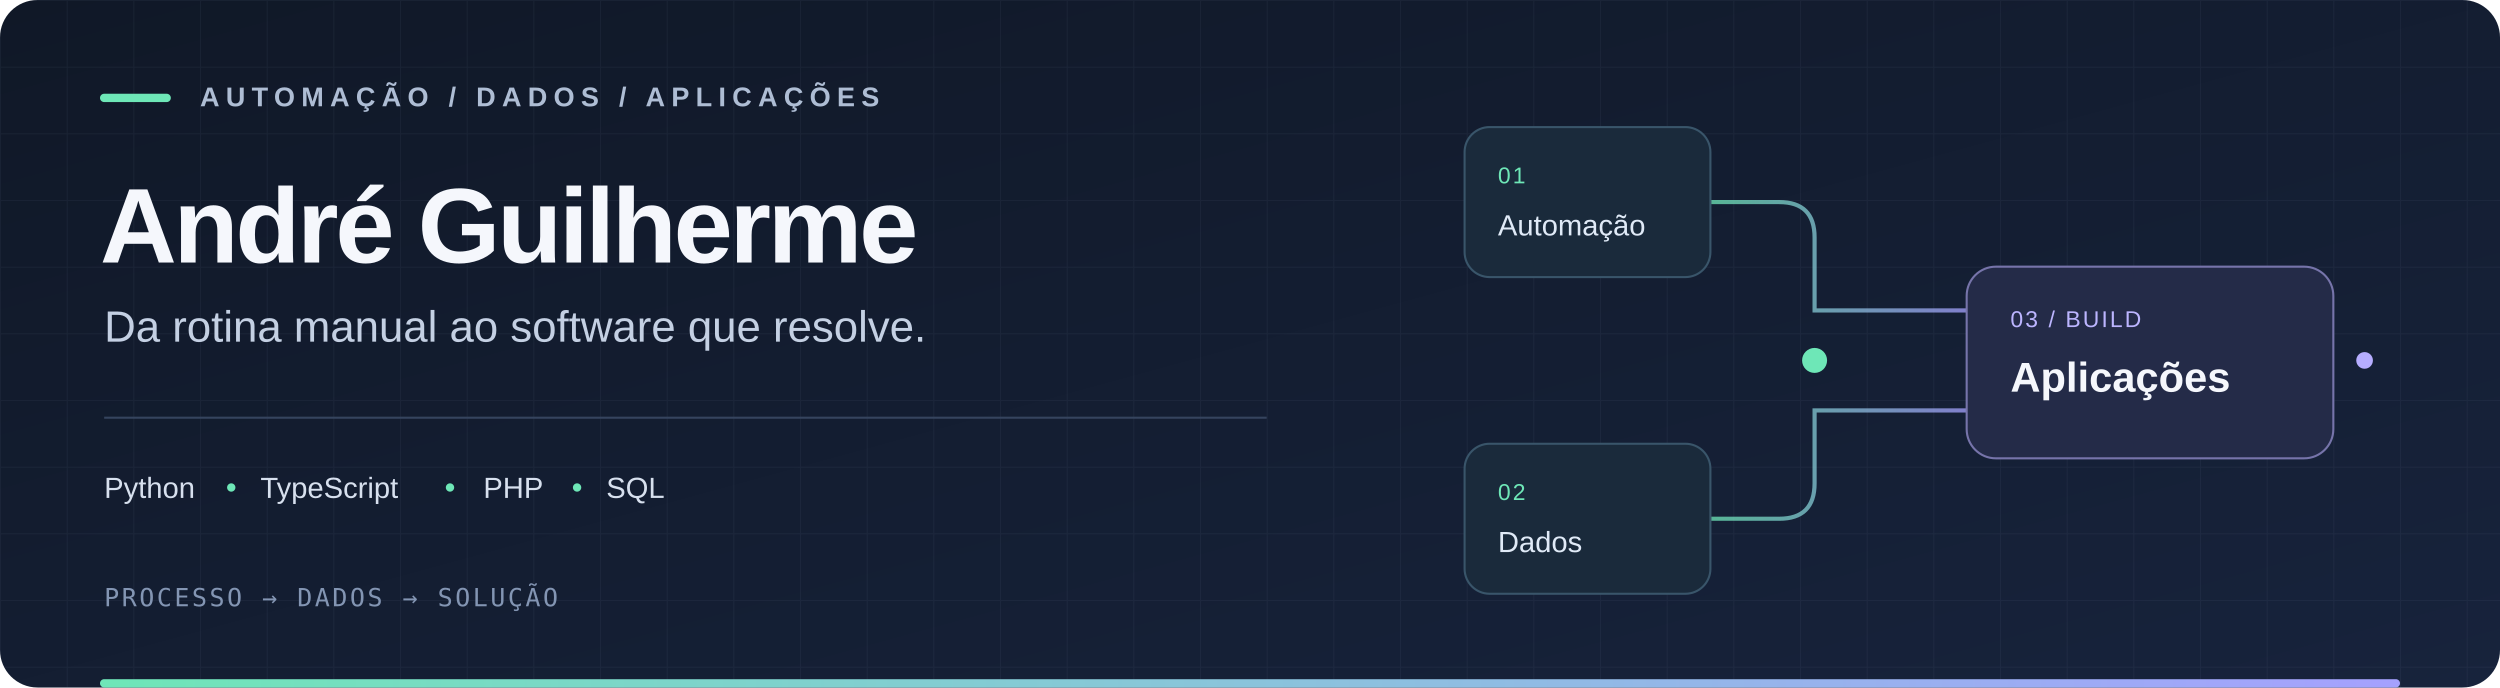
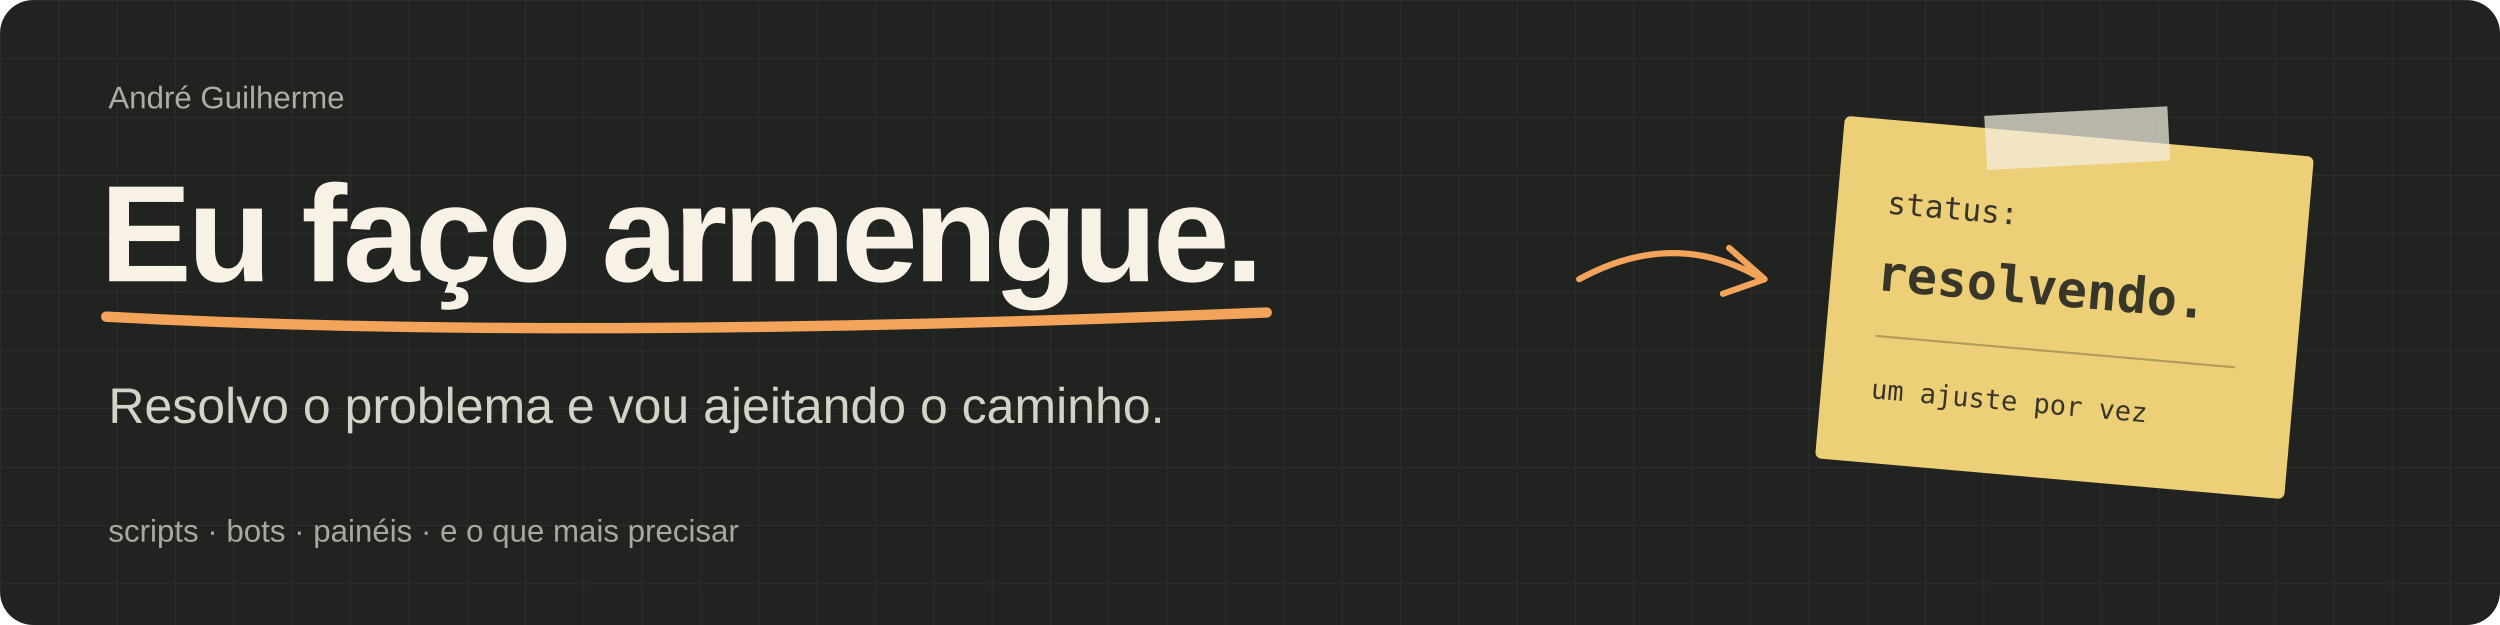
- <svg xmlns="http://www.w3.org/2000/svg" width="1200" height="330" viewBox="0 0 1200 330" role="img" aria-labelledby="title desc">
+ <svg xmlns="http://www.w3.org/2000/svg" width="1200" height="300" viewBox="0 0 1200 300" role="img" aria-labelledby="title desc">
  <defs>
-     <linearGradient id="background" x1="0" y1="0" x2="1" y2="1">
-       <stop offset="0" stop-color="#101827" />
-       <stop offset="1" stop-color="#17233c" />
-     </linearGradient>
-     <linearGradient id="accent" x1="0" y1="0" x2="1" y2="0">
-       <stop offset="0" stop-color="#6ee7b7" />
-       <stop offset="1" stop-color="#a5a0ff" />
-     </linearGradient>
-     <pattern id="grid" width="32" height="32" patternUnits="userSpaceOnUse">
-       <path d="M32 0H0V32" fill="none" stroke="#a5b4d0" stroke-opacity=".06" />
+     <pattern id="grid" width="28" height="28" patternUnits="userSpaceOnUse">
+       <path d="M28 0H0V28" fill="none" stroke="#f5ede0" stroke-opacity=".055" />
    </pattern>
  </defs>
-   <rect width="1200" height="330" rx="18" fill="url(#background)" />
-   <rect width="1200" height="330" rx="18" fill="url(#grid)" />
-   <rect x="48" y="45" width="34" height="4" rx="2" fill="#6ee7b7" />
-   <text x="96" y="51" font-family="Arial, sans-serif" font-size="13" font-weight="700" letter-spacing="3" fill="#aebdd4">AUTOMAÇÃO / DADOS / APLICAÇÕES</text>
-   <text x="48" y="126" font-family="Arial, sans-serif" font-size="51" font-weight="700" letter-spacing="-1.5" fill="#f5f7fc">André Guilherme</text>
-   <text x="50" y="164" font-family="Arial, sans-serif" font-size="21" fill="#c4d0e3">Da rotina manual ao software que resolve.</text>
-   <rect x="50" y="200" width="558" height="1" fill="#35445e" />
-   <g font-family="Arial, sans-serif" font-size="14" fill="#d7e0ee">
-     <text x="50" y="239">Python</text>
-     <text x="125" y="239">TypeScript</text>
-     <text x="232" y="239">PHP</text>
-     <text x="291" y="239">SQL</text>
+   <rect width="1200" height="300" rx="16" fill="#202320" />
+   <rect width="1200" height="300" rx="16" fill="url(#grid)" />
+   <g font-family="Arial, sans-serif">
+     <text x="52" y="52" font-size="15" fill="#acaea4">André Guilherme</text>
+     <text x="48" y="135" font-size="66" font-weight="700" letter-spacing="-2" fill="#f7f1e6">Eu faço armengue.</text>
+     <path d="M51 152Q267 164 608 150" fill="none" stroke="#f4a35a" stroke-width="5" stroke-linecap="round" />
+     <text x="52" y="203" font-size="24" fill="#d4d3c7">Resolvo o problema e vou ajeitando o caminho.</text>
+     <text x="52" y="260" font-size="15" fill="#a5a99e">scripts · bots · painéis · e o que mais precisar</text>
  </g>
-   <g fill="#6ee7b7">
-     <circle cx="111" cy="234" r="2" />
-     <circle cx="216" cy="234" r="2" />
-     <circle cx="277" cy="234" r="2" />
+   <g transform="translate(878 65) rotate(5 112 82)">
+     <rect width="226" height="165" rx="3" fill="#edcf77" />
+     <rect x="68" y="-12" width="88" height="26" transform="rotate(-8 112 1)" fill="#f3ede0" opacity=".72" />
+     <g font-family="monospace" fill="#373629">
+       <text x="24" y="45" font-size="15">status:</text>
+       <text x="22" y="82" font-size="24" font-weight="700">resolvendo.</text>
+       <path d="M24 104H197" stroke="#75663f" stroke-width="1" opacity=".5" />
+       <text x="24" y="134" font-size="13">um ajuste por vez</text>
+     </g>
  </g>
-   <text x="50" y="291" font-family="monospace" font-size="12" letter-spacing="1.2" fill="#8395b3">PROCESSO → DADOS → SOLUÇÃO</text>
-   <g fill="none" stroke="url(#accent)" stroke-width="2" opacity=".75">
-     <path d="M821 97H854Q871 97 871 114V149H944" />
-     <path d="M821 249H854Q871 249 871 232V197H944" />
-     <path d="M944 173H1135" stroke-dasharray="5 7" />
-   </g>
-   <g font-family="Arial, sans-serif">
-     <rect x="703" y="61" width="118" height="72" rx="12" fill="#1a2a3b" stroke="#39556a" />
-     <text x="719" y="88" font-size="11" fill="#6ee7b7" letter-spacing="1">01</text>
-     <text x="719" y="113" font-size="14" fill="#e0eaf7">Automação</text>
-     <rect x="703" y="213" width="118" height="72" rx="12" fill="#1a2a3b" stroke="#39556a" />
-     <text x="719" y="240" font-size="11" fill="#6ee7b7" letter-spacing="1">02</text>
-     <text x="719" y="265" font-size="14" fill="#e0eaf7">Dados</text>
-     <rect x="944" y="128" width="176" height="92" rx="14" fill="#242b48" stroke="#7674aa" />
-     <text x="965" y="157" font-size="11" fill="#bcb5ff" letter-spacing="1">03 / BUILD</text>
-     <text x="965" y="188" font-size="20" font-weight="700" fill="#f5f7fc">Aplicações</text>
-   </g>
-   <circle cx="871" cy="173" r="6" fill="#6ee7b7" />
-   <circle cx="1135" cy="173" r="4" fill="#b6adff" />
-   <rect x="48" y="326" width="1104" height="4" rx="2" fill="url(#accent)" />
+   <path d="M758 134Q804 109 846 134M830 119L847 134L827 141" fill="none" stroke="#f4a35a" stroke-width="3" stroke-linecap="round" stroke-linejoin="round" />
</svg>
